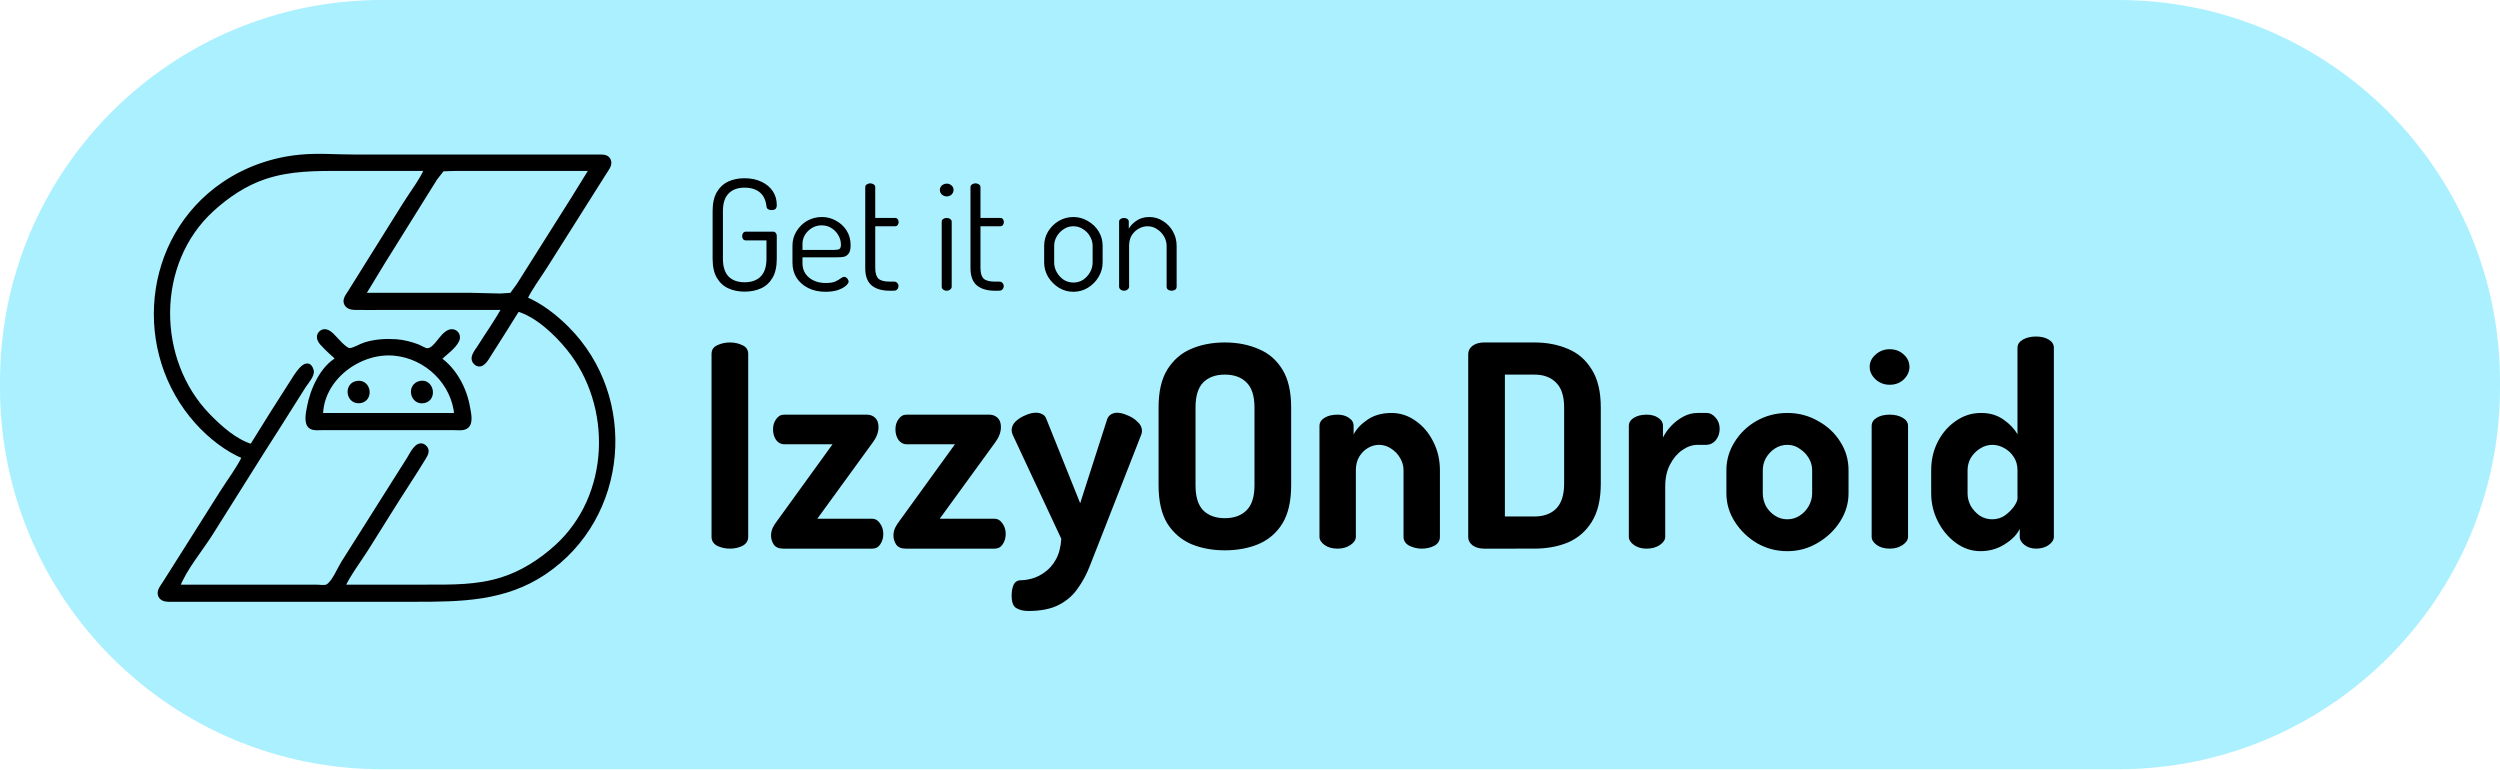
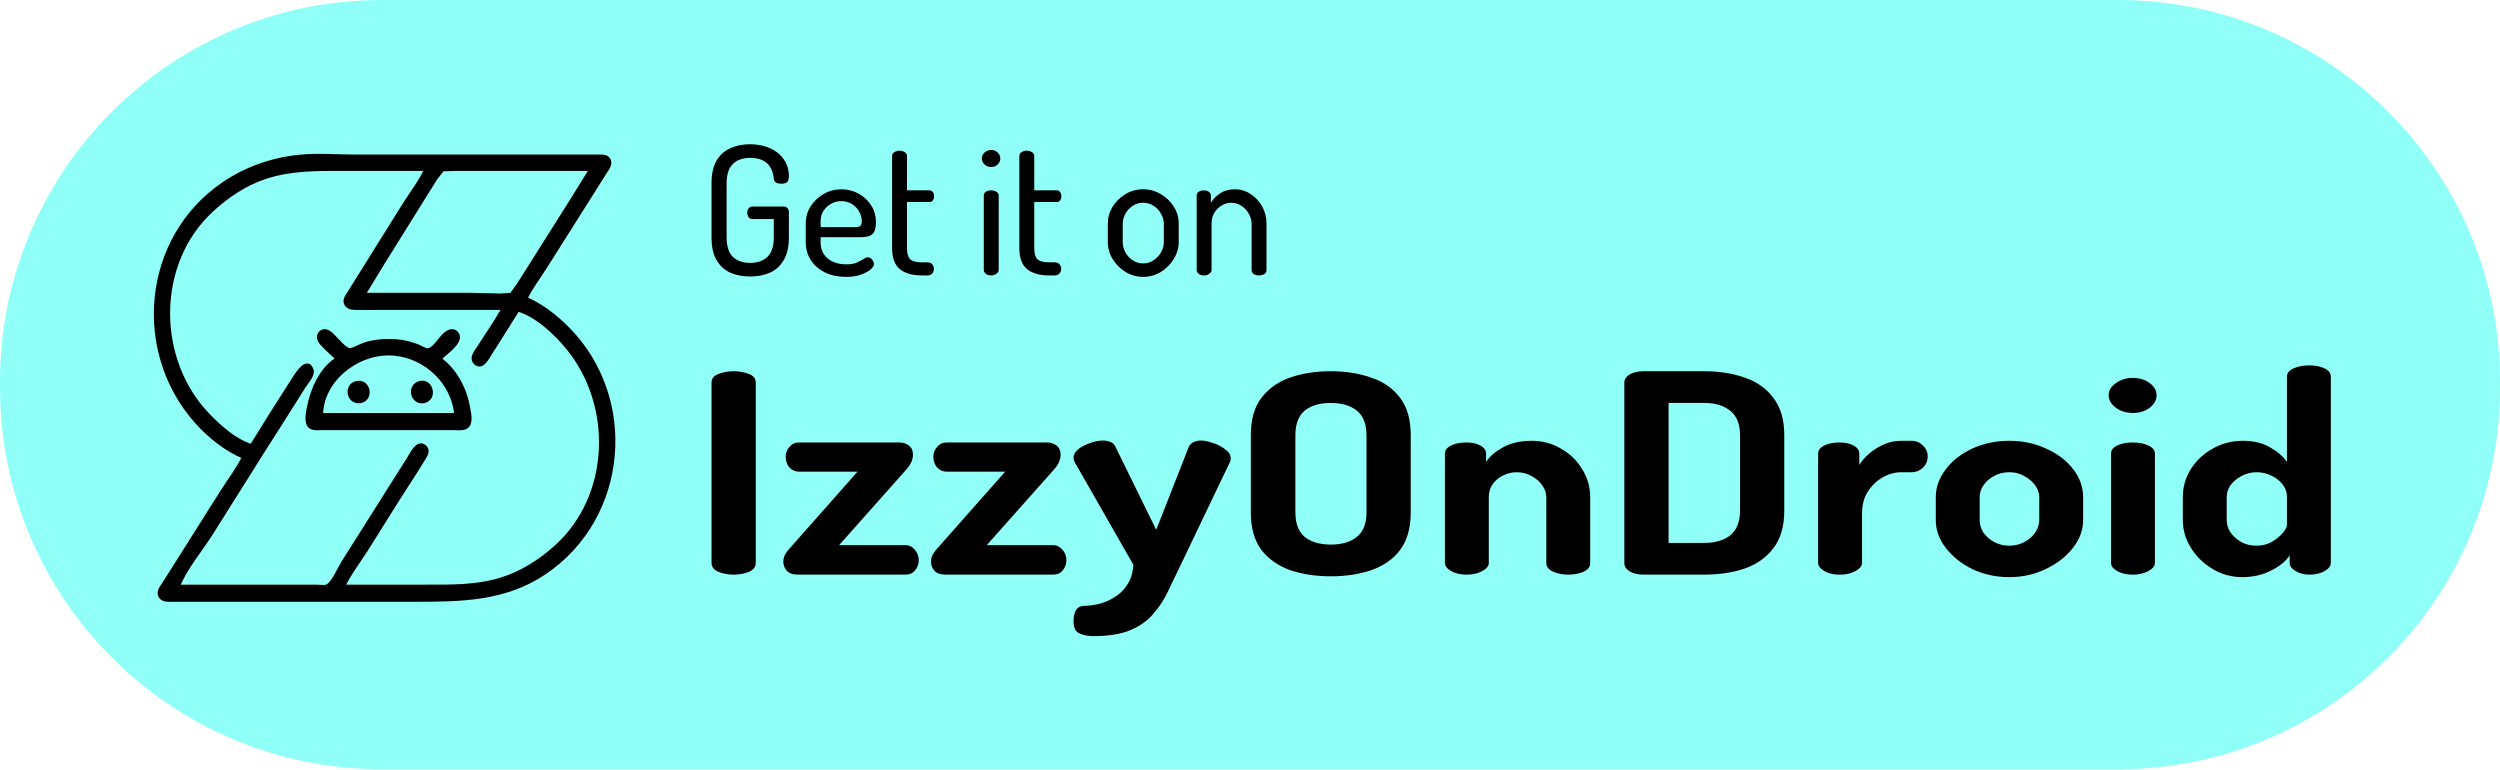
<svg xmlns="http://www.w3.org/2000/svg" width="260" height="80" viewBox="0 0 260 80" fill="none" version="1.1" id="svg4">
  <defs id="defs4">
    <rect x="78.556" y="21.772" width="163.584" height="37.66" id="rect5" />
    <rect x="82.675" y="15.593" width="160.642" height="54.136" id="rect4" />
    <rect x="545.271" y="129.386" width="170.54" height="37.73" id="rect5878" />
    <rect x="79.48" y="243.986" width="98.107" height="19.632" id="rect5297" />
+     <rect x="545.271" y="129.386" width="141.004" height="40.574" id="rect5878-3" />
+     <rect x="79.48" y="243.986" width="97.837" height="25.86" id="rect5297-6" />
  </defs>
-   <rect width="260" height="80" rx="39.695" fill="#1D5128" id="rect" style="fill:#9bedff;fill-opacity:0.835;stroke-width:1.992" x="0" y="0" />
-   <path style="font-weight:bold;font-size:29.381px;line-height:1.25;font-family:Dosis;-inkscape-font-specification:'Dosis Bold';white-space:pre;fill:#000000" d="m 548.944,156.931 q -0.705,0 -1.322,-0.294 -0.588,-0.323 -0.588,-0.94 v -19.039 q 0,-0.646 0.588,-0.911 0.617,-0.294 1.322,-0.294 0.735,0 1.322,0.294 0.588,0.264 0.588,0.911 v 19.039 q 0,0.617 -0.588,0.94 -0.588,0.294 -1.322,0.294 z m 5.582,0 q -0.705,0 -0.999,-0.411 -0.294,-0.441 -0.294,-0.94 0,-0.441 0.176,-0.823 0.206,-0.411 0.47,-0.735 l 5.759,-7.962 h -5.053 q -0.47,0 -0.823,-0.441 -0.323,-0.47 -0.323,-1.116 0,-0.617 0.323,-1.058 0.323,-0.47 0.823,-0.47 h 8.638 q 0.499,0 0.852,0.323 0.353,0.323 0.353,0.97 0,0.793 -0.588,1.587 l -5.788,7.962 h 5.729 q 0.47,0 0.793,0.47 0.353,0.47 0.353,1.116 0,0.617 -0.323,1.087 -0.294,0.441 -0.823,0.441 z m 12.751,0 q -0.705,0 -0.999,-0.411 -0.294,-0.441 -0.294,-0.94 0,-0.441 0.176,-0.823 0.206,-0.411 0.47,-0.735 l 5.759,-7.962 h -5.053 q -0.47,0 -0.823,-0.441 -0.323,-0.47 -0.323,-1.116 0,-0.617 0.323,-1.058 0.323,-0.47 0.823,-0.47 h 8.638 q 0.499,0 0.852,0.323 0.353,0.323 0.353,0.97 0,0.793 -0.588,1.587 l -5.788,7.962 h 5.729 q 0.47,0 0.793,0.47 0.353,0.47 0.353,1.116 0,0.617 -0.323,1.087 -0.294,0.441 -0.823,0.441 z m 12.751,6.493 q -0.735,0 -1.234,-0.294 -0.499,-0.264 -0.499,-1.322 0,-0.646 0.206,-1.116 0.235,-0.47 0.764,-0.47 0.499,0 1.146,-0.176 0.676,-0.176 1.352,-0.676 0.676,-0.47 1.146,-1.322 0.47,-0.823 0.558,-2.145 l -5.053,-10.812 q -0.118,-0.264 -0.118,-0.499 0,-0.499 0.411,-0.911 0.441,-0.411 1.028,-0.646 0.588,-0.264 1.087,-0.264 0.353,0 0.646,0.147 0.323,0.147 0.441,0.499 l 3.526,8.785 2.821,-8.785 q 0.147,-0.353 0.441,-0.499 0.294,-0.147 0.588,-0.147 0.441,0 1.058,0.264 0.617,0.235 1.058,0.676 0.47,0.411 0.47,0.94 0,0.264 -0.088,0.441 l -4.29,10.959 q -0.529,1.322 -1.028,2.615 -0.499,1.322 -1.263,2.38 -0.735,1.087 -1.969,1.733 -1.234,0.646 -3.203,0.646 z m 20.478,-6.317 q -1.939,0 -3.496,-0.646 -1.557,-0.676 -2.497,-2.145 -0.911,-1.498 -0.911,-3.966 v -8.138 q 0,-2.468 0.911,-3.937 0.94,-1.498 2.468,-2.145 1.557,-0.676 3.526,-0.676 1.939,0 3.496,0.676 1.587,0.646 2.497,2.145 0.911,1.469 0.911,3.937 v 8.138 q 0,2.468 -0.911,3.966 -0.911,1.469 -2.497,2.145 -1.557,0.646 -3.496,0.646 z m 0,-3.349 q 1.44,0 2.262,-0.823 0.823,-0.823 0.823,-2.586 v -8.138 q 0,-1.763 -0.823,-2.586 -0.823,-0.823 -2.262,-0.823 -1.44,0 -2.262,0.823 -0.793,0.823 -0.793,2.586 v 8.138 q 0,1.763 0.793,2.586 0.823,0.823 2.262,0.823 z m 11.737,3.173 q -0.823,0 -1.352,-0.382 -0.529,-0.382 -0.529,-0.852 v -11.547 q 0,-0.529 0.529,-0.852 0.529,-0.323 1.352,-0.323 0.705,0 1.175,0.323 0.499,0.323 0.499,0.852 v 0.881 q 0.441,-0.852 1.44,-1.528 1.028,-0.705 2.497,-0.705 1.381,0 2.527,0.823 1.146,0.793 1.822,2.145 0.705,1.352 0.705,2.997 v 6.934 q 0,0.617 -0.588,0.94 -0.588,0.294 -1.322,0.294 -0.646,0 -1.263,-0.294 -0.617,-0.323 -0.617,-0.94 v -6.934 q 0,-0.676 -0.353,-1.263 -0.323,-0.588 -0.911,-0.97 -0.588,-0.411 -1.293,-0.411 -0.588,0 -1.146,0.323 -0.558,0.323 -0.911,0.911 -0.353,0.588 -0.353,1.41 v 6.934 q 0,0.47 -0.558,0.852 -0.558,0.382 -1.352,0.382 z m 15.288,0 q -0.764,0 -1.234,-0.353 -0.441,-0.353 -0.441,-0.852 v -19.068 q 0,-0.499 0.441,-0.852 0.47,-0.353 1.234,-0.353 h 5.2 q 1.969,0 3.526,0.676 1.557,0.646 2.468,2.145 0.94,1.469 0.94,3.937 v 7.962 q 0,2.468 -0.94,3.966 -0.911,1.469 -2.468,2.145 -1.557,0.646 -3.526,0.646 z m 2.145,-3.349 h 3.056 q 1.469,0 2.292,-0.823 0.823,-0.852 0.823,-2.586 v -7.962 q 0,-1.733 -0.823,-2.556 -0.823,-0.852 -2.262,-0.852 h -3.085 z m 14.763,3.349 q -0.793,0 -1.322,-0.382 -0.529,-0.382 -0.529,-0.852 v -11.547 q 0,-0.529 0.529,-0.852 0.529,-0.323 1.322,-0.323 0.735,0 1.205,0.323 0.499,0.323 0.499,0.852 v 1.205 q 0.323,-0.646 0.852,-1.205 0.558,-0.588 1.263,-0.97 0.705,-0.382 1.498,-0.382 h 0.911 q 0.558,0 0.97,0.499 0.411,0.47 0.411,1.146 0,0.705 -0.411,1.205 -0.411,0.47 -0.97,0.47 h -0.911 q -0.823,0 -1.616,0.558 -0.764,0.529 -1.263,1.498 -0.499,0.94 -0.499,2.292 v 5.23 q 0,0.47 -0.558,0.852 -0.558,0.382 -1.381,0.382 z m 14.658,0.264 q -1.704,0 -3.144,-0.823 -1.44,-0.852 -2.321,-2.233 -0.881,-1.381 -0.881,-2.967 v -2.409 q 0,-1.587 0.852,-2.938 0.852,-1.381 2.292,-2.204 1.469,-0.823 3.203,-0.823 1.733,0 3.173,0.823 1.469,0.793 2.321,2.145 0.881,1.352 0.881,2.997 v 2.409 q 0,1.557 -0.881,2.938 -0.881,1.381 -2.35,2.233 -1.44,0.852 -3.144,0.852 z m 0,-3.32 q 0.705,0 1.293,-0.382 0.588,-0.382 0.94,-0.999 0.353,-0.646 0.353,-1.322 v -2.409 q 0,-0.676 -0.353,-1.263 -0.353,-0.588 -0.94,-0.97 -0.558,-0.411 -1.293,-0.411 -0.705,0 -1.293,0.382 -0.588,0.382 -0.94,0.999 -0.323,0.588 -0.323,1.263 v 2.409 q 0,0.676 0.323,1.322 0.353,0.617 0.94,0.999 0.588,0.382 1.293,0.382 z m 10.665,-14.015 q -0.852,0 -1.469,-0.558 -0.617,-0.588 -0.617,-1.293 0,-0.764 0.617,-1.293 0.617,-0.558 1.469,-0.558 0.881,0 1.469,0.558 0.588,0.529 0.588,1.293 0,0.705 -0.588,1.293 -0.588,0.558 -1.469,0.558 z m 0,17.07 q -0.823,0 -1.352,-0.382 -0.529,-0.382 -0.529,-0.852 v -11.547 q 0,-0.529 0.529,-0.852 0.529,-0.323 1.352,-0.323 0.793,0 1.352,0.323 0.558,0.323 0.558,0.852 v 11.547 q 0,0.47 -0.558,0.852 -0.558,0.382 -1.352,0.382 z m 9.461,0.264 q -1.381,0 -2.556,-0.852 -1.175,-0.852 -1.88,-2.233 -0.705,-1.381 -0.705,-2.938 v -2.409 q 0,-1.645 0.705,-2.997 0.705,-1.352 1.88,-2.145 1.175,-0.823 2.615,-0.823 1.381,0 2.35,0.705 0.97,0.676 1.44,1.528 v -9.02 q 0,-0.529 0.558,-0.852 0.558,-0.323 1.381,-0.323 0.793,0 1.322,0.323 0.529,0.323 0.529,0.852 v 19.685 q 0,0.47 -0.529,0.852 -0.529,0.382 -1.322,0.382 -0.705,0 -1.205,-0.382 -0.499,-0.382 -0.499,-0.852 v -0.823 q -0.441,0.911 -1.587,1.616 -1.116,0.705 -2.497,0.705 z m 1.205,-3.32 q 0.764,0 1.352,-0.411 0.588,-0.441 0.94,-0.94 0.353,-0.529 0.353,-0.823 v -2.938 q 0,-0.823 -0.411,-1.41 -0.382,-0.588 -0.999,-0.911 -0.588,-0.323 -1.205,-0.323 -0.705,0 -1.322,0.411 -0.588,0.382 -0.94,0.97 -0.323,0.588 -0.323,1.263 v 2.409 q 0,0.676 0.323,1.293 0.353,0.617 0.94,1.028 0.588,0.382 1.293,0.382 z" id="text5876" transform="matrix(0.9983861,0,0,0.9983861,-472.1515,-99.61923)" aria-label="IzzyOnDroid" />
-   <path style="font-size:16.026px;line-height:1.25;font-family:Dosis;-inkscape-font-specification:Dosis;white-space:pre;fill:#000000" d="m 83.904,259.107 q -0.93,0 -1.683,-0.337 -0.753,-0.337 -1.202,-1.09 -0.449,-0.753 -0.449,-2.003 v -4.952 q 0,-1.25 0.449,-2.003 0.449,-0.753 1.186,-1.09 0.753,-0.337 1.683,-0.337 1.026,0 1.779,0.369 0.753,0.353 1.17,0.978 0.417,0.625 0.417,1.442 0,0.288 -0.144,0.417 -0.144,0.112 -0.385,0.112 -0.224,0 -0.385,-0.096 -0.144,-0.096 -0.16,-0.304 -0.064,-0.609 -0.337,-1.042 -0.272,-0.433 -0.753,-0.657 -0.481,-0.24 -1.186,-0.24 -1.074,0 -1.667,0.609 -0.593,0.593 -0.593,1.843 v 4.952 q 0,1.25 0.593,1.859 0.593,0.593 1.667,0.593 1.074,0 1.667,-0.593 0.609,-0.609 0.609,-1.859 v -1.907 H 84.048 q -0.192,0 -0.304,-0.128 -0.096,-0.144 -0.096,-0.321 0,-0.176 0.096,-0.321 0.112,-0.144 0.304,-0.144 h 2.805 q 0.192,0 0.288,0.128 0.112,0.128 0.112,0.304 v 2.388 q 0,1.25 -0.449,2.003 -0.449,0.753 -1.202,1.09 -0.753,0.337 -1.699,0.337 z m 8.43,0.016 q -1.01,0 -1.795,-0.385 -0.769,-0.385 -1.218,-1.058 -0.433,-0.689 -0.433,-1.603 v -1.779 q 0,-0.801 0.417,-1.474 0.417,-0.689 1.106,-1.09 0.705,-0.401 1.538,-0.401 0.801,0 1.474,0.385 0.689,0.369 1.106,1.026 0.417,0.657 0.417,1.522 0,0.609 -0.208,0.881 -0.208,0.272 -0.529,0.337 -0.304,0.048 -0.657,0.048 h -3.622 v 0.593 q 0,0.962 0.689,1.522 0.689,0.561 1.747,0.561 0.641,0 0.994,-0.16 0.353,-0.16 0.545,-0.321 0.208,-0.16 0.385,-0.16 0.128,0 0.224,0.096 0.112,0.08 0.16,0.192 0.064,0.112 0.064,0.208 0,0.176 -0.288,0.433 -0.288,0.256 -0.833,0.449 -0.545,0.176 -1.282,0.176 z m -2.404,-4.359 h 3.205 q 0.481,0 0.641,-0.096 0.16,-0.112 0.16,-0.449 0,-0.513 -0.256,-0.962 -0.256,-0.465 -0.705,-0.753 -0.449,-0.304 -1.042,-0.304 -0.545,0 -1.01,0.272 -0.449,0.272 -0.721,0.705 -0.272,0.433 -0.272,0.978 z m 9.087,4.247 q -1.234,0 -1.891,-0.561 -0.657,-0.561 -0.657,-1.795 v -8.43 q 0,-0.192 0.16,-0.288 0.176,-0.112 0.353,-0.112 0.208,0 0.369,0.112 0.16,0.096 0.16,0.288 v 3.205 h 2.083 q 0.16,0 0.256,0.128 0.096,0.128 0.096,0.304 0,0.176 -0.096,0.304 -0.096,0.128 -0.256,0.128 h -2.083 v 4.359 q 0,0.785 0.337,1.106 0.337,0.304 1.17,0.304 h 0.449 q 0.224,0 0.337,0.144 0.128,0.128 0.128,0.321 0,0.192 -0.128,0.337 -0.112,0.144 -0.337,0.144 z m 5.946,-9.824 q -0.288,0 -0.513,-0.192 -0.208,-0.208 -0.208,-0.481 0,-0.272 0.208,-0.465 0.224,-0.192 0.513,-0.192 0.288,0 0.497,0.192 0.208,0.192 0.208,0.465 0,0.272 -0.208,0.481 -0.208,0.192 -0.497,0.192 z m -0.016,9.824 q -0.208,0 -0.369,-0.128 -0.144,-0.128 -0.144,-0.288 v -6.763 q 0,-0.192 0.144,-0.288 0.16,-0.112 0.369,-0.112 0.224,0 0.369,0.112 0.16,0.096 0.16,0.288 v 6.763 q 0,0.16 -0.16,0.288 -0.144,0.128 -0.369,0.128 z m 5.032,0 q -1.234,0 -1.891,-0.561 -0.657,-0.561 -0.657,-1.795 v -8.43 q 0,-0.192 0.16,-0.288 0.176,-0.112 0.353,-0.112 0.208,0 0.369,0.112 0.16,0.096 0.16,0.288 v 3.205 h 2.083 q 0.16,0 0.256,0.128 0.096,0.128 0.096,0.304 0,0.176 -0.096,0.304 -0.096,0.128 -0.256,0.128 h -2.083 v 4.359 q 0,0.785 0.337,1.106 0.337,0.304 1.17,0.304 h 0.449 q 0.224,0 0.337,0.144 0.128,0.128 0.128,0.321 0,0.192 -0.128,0.337 -0.112,0.144 -0.337,0.144 z m 8.173,0.112 q -0.817,0 -1.506,-0.417 -0.689,-0.433 -1.122,-1.122 -0.417,-0.705 -0.417,-1.506 v -1.731 q 0,-0.817 0.401,-1.49 0.417,-0.689 1.106,-1.106 0.705,-0.417 1.538,-0.417 0.817,0 1.506,0.417 0.705,0.401 1.122,1.074 0.417,0.673 0.417,1.522 v 1.731 q 0,0.785 -0.417,1.49 -0.417,0.705 -1.122,1.138 -0.689,0.417 -1.506,0.417 z m 0,-0.962 q 0.561,0 1.01,-0.288 0.449,-0.304 0.721,-0.785 0.272,-0.481 0.272,-1.01 v -1.731 q 0,-0.529 -0.272,-0.994 -0.256,-0.465 -0.721,-0.753 -0.449,-0.304 -1.01,-0.304 -0.561,0 -1.01,0.304 -0.449,0.288 -0.721,0.753 -0.272,0.465 -0.272,0.994 v 1.731 q 0,0.529 0.272,1.01 0.272,0.481 0.721,0.785 0.465,0.288 1.01,0.288 z m 5.273,0.849 q -0.208,0 -0.369,-0.128 -0.144,-0.128 -0.144,-0.288 v -6.763 q 0,-0.192 0.144,-0.288 0.16,-0.112 0.369,-0.112 0.208,0 0.353,0.112 0.144,0.096 0.144,0.288 v 0.721 q 0.256,-0.465 0.801,-0.833 0.545,-0.385 1.346,-0.385 0.769,0 1.41,0.417 0.657,0.401 1.042,1.09 0.385,0.673 0.385,1.506 v 4.247 q 0,0.208 -0.16,0.321 -0.16,0.096 -0.369,0.096 -0.176,0 -0.353,-0.096 -0.16,-0.112 -0.16,-0.321 v -4.247 q 0,-0.529 -0.272,-0.994 -0.272,-0.465 -0.721,-0.753 -0.449,-0.304 -0.994,-0.304 -0.481,0 -0.929,0.256 -0.433,0.24 -0.721,0.689 -0.272,0.449 -0.272,1.106 v 4.247 q 0,0.16 -0.16,0.288 -0.144,0.128 -0.369,0.128 z" id="text5295" transform="matrix(0.9983861,0,0,0.9983861,-6.328214,-228.3586)" aria-label="Get it on" />
+   <rect width="260" height="80" rx="39.695" fill="#1D5128" id="rect" style="fill:#79fff5;fill-opacity:0.835;stroke-width:1.992" x="0" y="0" />
  <path style="fill:#000000;fill-opacity:1;stroke:#000000;stroke-width:0.502;stroke-dasharray:none;stroke-opacity:1" d="m 25.435,47.498 c -0.596,1.26 -1.508,2.437 -2.255,3.615 -1.463,2.307 -2.925,4.615 -4.376,6.929 -0.552,0.881 -1.119,1.753 -1.668,2.636 -0.196,0.315 -0.565,0.729 -0.477,1.129 0.093,0.423 0.495,0.522 0.868,0.527 0.878,0.012 1.758,2.9e-4 2.636,2.9e-4 h 11.221 11.748 c 4.786,0 9.348,-0.04 13.48,-2.826 8.533,-5.752 9.542,-18.136 2.335,-25.34 -1.238,-1.237 -2.739,-2.409 -4.368,-3.088 0.559,-1.183 1.409,-2.28 2.105,-3.389 1.499,-2.39 3.02,-4.765 4.519,-7.154 l 1.664,-2.636 c 0.195,-0.312 0.552,-0.732 0.443,-1.129 -0.118,-0.429 -0.53,-0.451 -0.899,-0.452 H 59.776 48.63 36.807 c -1.833,0 -3.749,-0.161 -5.573,0.013 -2.856,0.272 -5.61,1.23 -7.983,2.851 -8.241,5.629 -9.28,17.415 -2.724,24.7 1.336,1.485 3.049,2.841 4.908,3.615 M 44.413,17.524 c -0.557,1.29 -1.509,2.499 -2.256,3.69 -1.368,2.182 -2.721,4.373 -4.095,6.552 -0.552,0.876 -1.106,1.753 -1.647,2.636 -0.176,0.287 -0.522,0.694 -0.423,1.054 0.122,0.441 0.573,0.522 0.964,0.527 0.979,0.012 1.958,2.9e-4 2.937,2.9e-4 h 12.577 c -0.762,1.431 -1.735,2.766 -2.592,4.142 -0.269,0.431 -0.885,1.086 -0.403,1.564 0.607,0.601 1.141,-0.463 1.41,-0.886 0.985,-1.553 1.979,-3.102 2.941,-4.669 2.036,0.586 4.021,2.471 5.318,4.067 4.849,5.967 4.588,15.412 -1.251,20.697 -1.649,1.493 -3.587,2.735 -5.724,3.4 -2.579,0.802 -5.162,0.755 -7.832,0.755 h -8.736 c 0.653,-1.396 1.656,-2.691 2.481,-3.991 1.462,-2.306 2.881,-4.641 4.372,-6.929 0.55,-0.844 1.086,-1.701 1.613,-2.561 0.217,-0.353 0.442,-0.767 0.033,-1.09 -0.678,-0.535 -1.269,0.808 -1.539,1.241 -1.099,1.764 -2.236,3.505 -3.331,5.272 -1.158,1.868 -2.36,3.708 -3.522,5.573 -0.414,0.665 -0.931,1.971 -1.584,2.408 -0.29,0.194 -0.899,0.077 -1.234,0.077 H 29.878 18.431 c 0.733,-1.937 2.35,-3.822 3.46,-5.573 2.337,-3.684 4.625,-7.401 6.985,-11.071 0.915,-1.424 1.796,-2.869 2.711,-4.293 0.24,-0.373 0.924,-1.109 0.788,-1.581 -0.415,-1.445 -1.672,0.747 -1.917,1.129 -1.443,2.245 -2.873,4.504 -4.269,6.778 -1.721,-0.496 -3.298,-1.915 -4.52,-3.163 -5.664,-5.788 -5.738,-15.965 0.378,-21.526 1.602,-1.457 3.428,-2.685 5.498,-3.375 2.664,-0.888 5.362,-0.855 8.133,-0.855 h 8.736 m 17.171,0 -1.954,3.163 -4.039,6.401 -1.617,2.561 -0.763,1.052 -1.191,0.077 -3.088,-0.075 H 37.71 l 2.105,-3.464 3.991,-6.401 1.459,-2.335 0.736,-0.934 1.424,-0.045 h 3.163 10.995 m -26.359,19.807 c -1.699,0.881 -2.733,3.257 -3.056,5.046 -0.093,0.517 -0.365,1.68 0.202,1.999 0.319,0.18 0.77,0.11 1.121,0.11 h 2.41 8.811 2.561 c 0.373,0 0.87,0.079 1.197,-0.14 0.543,-0.364 0.255,-1.432 0.165,-1.969 -0.322,-1.914 -1.393,-3.935 -3.018,-5.046 0.574,-0.574 1.556,-1.223 1.905,-1.958 0.247,-0.521 -0.226,-1.054 -0.775,-0.839 -0.834,0.326 -1.348,1.807 -2.227,1.931 -0.317,0.045 -0.793,-0.298 -1.086,-0.41 -0.721,-0.273 -1.488,-0.472 -2.259,-0.525 -1.057,-0.072 -2.147,-8.89e-4 -3.163,0.31 -0.51,0.156 -1.066,0.534 -1.582,0.612 -0.546,0.083 -1.567,-1.241 -1.958,-1.603 -0.294,-0.272 -0.74,-0.553 -1.097,-0.196 -0.318,0.318 -0.124,0.74 0.126,1.022 0.53,0.596 1.139,1.118 1.724,1.657 m 12.276,5.874 h -14.158 c 0.032,-3.86 4.008,-6.815 7.682,-6.464 3.369,0.322 6.207,3.053 6.477,6.464 M 37.183,39.859 c -1.189,0.156 -0.954,1.953 0.226,1.824 1.188,-0.129 0.959,-1.98 -0.226,-1.824 m 6.552,2.91e-4 c -1.219,0.237 -0.842,2.085 0.376,1.81 1.097,-0.248 0.737,-2.026 -0.376,-1.81 z" id="path1" />
+   <path style="font-weight:bold;font-size:27.971px;line-height:1.25;font-family:Dosis;-inkscape-font-specification:'Dosis Bold';white-space:pre;fill:#000000" d="m 548.768,155.609 q -0.671,0 -1.259,-0.28 -0.559,-0.308 -0.559,-0.895 v -18.125 q 0,-0.615 0.559,-0.867 0.587,-0.28 1.259,-0.28 0.699,0 1.259,0.28 0.559,0.252 0.559,0.867 v 18.125 q 0,0.587 -0.559,0.895 -0.559,0.28 -1.259,0.28 z m 5.314,0 q -0.671,0 -0.951,-0.392 -0.28,-0.42 -0.28,-0.895 0,-0.42 0.168,-0.783 0.196,-0.392 0.448,-0.699 l 5.482,-7.58 h -4.811 q -0.448,0 -0.783,-0.42 -0.308,-0.448 -0.308,-1.063 0,-0.587 0.308,-1.007 0.308,-0.448 0.783,-0.448 h 8.223 q 0.475,0 0.811,0.308 0.336,0.308 0.336,0.923 0,0.755 -0.559,1.51 l -5.51,7.58 h 5.454 q 0.448,0 0.755,0.448 0.336,0.448 0.336,1.063 0,0.587 -0.308,1.035 -0.28,0.42 -0.783,0.42 z m 12.139,0 q -0.671,0 -0.951,-0.392 -0.28,-0.42 -0.28,-0.895 0,-0.42 0.168,-0.783 0.196,-0.392 0.448,-0.699 l 5.482,-7.58 h -4.811 q -0.448,0 -0.783,-0.42 -0.308,-0.448 -0.308,-1.063 0,-0.587 0.308,-1.007 0.308,-0.448 0.783,-0.448 h 8.223 q 0.475,0 0.811,0.308 0.336,0.308 0.336,0.923 0,0.755 -0.559,1.51 l -5.51,7.58 h 5.454 q 0.448,0 0.755,0.448 0.336,0.448 0.336,1.063 0,0.587 -0.308,1.035 -0.28,0.42 -0.783,0.42 z m 12.139,6.182 q -0.699,0 -1.175,-0.28 -0.476,-0.252 -0.476,-1.259 0,-0.615 0.196,-1.063 0.224,-0.448 0.727,-0.448 0.476,0 1.091,-0.168 0.643,-0.168 1.287,-0.643 0.643,-0.448 1.091,-1.259 0.448,-0.783 0.531,-2.042 l -4.811,-10.293 q -0.112,-0.252 -0.112,-0.475 0,-0.476 0.392,-0.867 0.42,-0.392 0.979,-0.615 0.559,-0.252 1.035,-0.252 0.336,0 0.615,0.14 0.308,0.14 0.42,0.475 l 3.357,8.363 2.685,-8.363 q 0.14,-0.336 0.42,-0.475 0.28,-0.14 0.559,-0.14 0.42,0 1.007,0.252 0.587,0.224 1.007,0.643 0.448,0.392 0.448,0.895 0,0.252 -0.084,0.42 l -4.084,10.433 q -0.503,1.259 -0.979,2.489 -0.475,1.259 -1.203,2.266 -0.699,1.035 -1.874,1.65 -1.175,0.615 -3.049,0.615 z m 19.496,-6.014 q -1.846,0 -3.329,-0.615 -1.482,-0.643 -2.378,-2.042 -0.867,-1.427 -0.867,-3.776 v -7.748 q 0,-2.35 0.867,-3.748 0.895,-1.427 2.35,-2.042 1.482,-0.643 3.357,-0.643 1.846,0 3.329,0.643 1.51,0.615 2.378,2.042 0.867,1.399 0.867,3.748 v 7.748 q 0,2.35 -0.867,3.776 -0.867,1.399 -2.378,2.042 -1.482,0.615 -3.329,0.615 z m 0,-3.189 q 1.371,0 2.154,-0.783 0.783,-0.783 0.783,-2.461 v -7.748 q 0,-1.678 -0.783,-2.461 -0.783,-0.783 -2.154,-0.783 -1.371,0 -2.154,0.783 -0.755,0.783 -0.755,2.461 v 7.748 q 0,1.678 0.755,2.461 0.783,0.783 2.154,0.783 z m 11.174,3.021 q -0.783,0 -1.287,-0.364 -0.503,-0.364 -0.503,-0.811 V 143.442 q 0,-0.503 0.503,-0.811 0.503,-0.308 1.287,-0.308 0.671,0 1.119,0.308 0.475,0.308 0.475,0.811 v 0.839 q 0.42,-0.811 1.371,-1.454 0.979,-0.671 2.378,-0.671 1.315,0 2.405,0.783 1.091,0.755 1.734,2.042 0.671,1.287 0.671,2.853 v 6.601 q 0,0.587 -0.559,0.895 -0.559,0.28 -1.259,0.28 -0.615,0 -1.203,-0.28 -0.587,-0.308 -0.587,-0.895 v -6.601 q 0,-0.643 -0.336,-1.203 -0.308,-0.559 -0.867,-0.923 -0.559,-0.392 -1.231,-0.392 -0.559,0 -1.091,0.308 -0.531,0.308 -0.867,0.867 -0.336,0.559 -0.336,1.343 v 6.601 q 0,0.448 -0.531,0.811 -0.531,0.364 -1.287,0.364 z m 14.555,0 q -0.727,0 -1.175,-0.336 -0.42,-0.336 -0.42,-0.811 v -18.153 q 0,-0.476 0.42,-0.811 0.448,-0.336 1.175,-0.336 h 4.951 q 1.874,0 3.357,0.643 1.482,0.615 2.35,2.042 0.895,1.399 0.895,3.748 v 7.58 q 0,2.35 -0.895,3.776 -0.867,1.399 -2.35,2.042 -1.482,0.615 -3.357,0.615 z m 2.042,-3.189 h 2.909 q 1.399,0 2.182,-0.783 0.783,-0.811 0.783,-2.461 v -7.58 q 0,-1.65 -0.783,-2.433 -0.783,-0.811 -2.154,-0.811 h -2.937 z m 14.055,3.189 q -0.755,0 -1.259,-0.364 -0.503,-0.364 -0.503,-0.811 V 143.442 q 0,-0.503 0.503,-0.811 0.503,-0.308 1.259,-0.308 0.699,0 1.147,0.308 0.476,0.308 0.476,0.811 v 1.147 q 0.308,-0.615 0.811,-1.147 0.531,-0.559 1.203,-0.923 0.671,-0.364 1.427,-0.364 h 0.867 q 0.531,0 0.923,0.476 0.392,0.448 0.392,1.091 0,0.671 -0.392,1.147 -0.392,0.448 -0.923,0.448 h -0.867 q -0.783,0 -1.538,0.531 -0.727,0.503 -1.203,1.427 -0.475,0.895 -0.475,2.182 v 4.979 q 0,0.448 -0.531,0.811 -0.531,0.364 -1.315,0.364 z m 13.954,0.252 q -1.622,0 -2.993,-0.783 -1.371,-0.811 -2.21,-2.126 -0.839,-1.315 -0.839,-2.825 v -2.294 q 0,-1.51 0.811,-2.797 0.811,-1.315 2.182,-2.098 1.399,-0.783 3.049,-0.783 1.65,0 3.021,0.783 1.399,0.755 2.21,2.042 0.839,1.287 0.839,2.853 v 2.294 q 0,1.482 -0.839,2.797 -0.839,1.315 -2.238,2.126 -1.371,0.811 -2.993,0.811 z m 0,-3.161 q 0.671,0 1.231,-0.364 0.559,-0.364 0.895,-0.951 0.336,-0.615 0.336,-1.259 v -2.294 q 0,-0.643 -0.336,-1.203 -0.336,-0.559 -0.895,-0.923 -0.531,-0.392 -1.231,-0.392 -0.671,0 -1.231,0.364 -0.559,0.364 -0.895,0.951 -0.308,0.559 -0.308,1.203 v 2.294 q 0,0.643 0.308,1.259 0.336,0.587 0.895,0.951 0.559,0.364 1.231,0.364 z m 10.153,-13.342 q -0.811,0 -1.399,-0.531 -0.587,-0.559 -0.587,-1.231 0,-0.727 0.587,-1.231 0.587,-0.531 1.399,-0.531 0.839,0 1.399,0.531 0.559,0.503 0.559,1.231 0,0.671 -0.559,1.231 -0.559,0.531 -1.399,0.531 z m 0,16.251 q -0.783,0 -1.287,-0.364 -0.503,-0.364 -0.503,-0.811 V 143.442 q 0,-0.503 0.503,-0.811 0.503,-0.308 1.287,-0.308 0.755,0 1.287,0.308 0.531,0.308 0.531,0.811 v 10.993 q 0,0.448 -0.531,0.811 -0.531,0.364 -1.287,0.364 z m 9.007,0.252 q -1.315,0 -2.433,-0.811 -1.119,-0.811 -1.79,-2.126 -0.671,-1.315 -0.671,-2.797 v -2.294 q 0,-1.566 0.671,-2.853 0.671,-1.287 1.79,-2.042 1.119,-0.783 2.489,-0.783 1.315,0 2.238,0.671 0.923,0.643 1.371,1.454 v -8.587 q 0,-0.503 0.531,-0.811 0.531,-0.308 1.315,-0.308 0.755,0 1.259,0.308 0.503,0.308 0.503,0.811 v 18.741 q 0,0.448 -0.503,0.811 -0.503,0.364 -1.259,0.364 -0.671,0 -1.147,-0.364 -0.475,-0.364 -0.475,-0.811 v -0.783 q -0.42,0.867 -1.51,1.538 -1.063,0.671 -2.378,0.671 z m 1.147,-3.161 q 0.727,0 1.287,-0.392 0.559,-0.42 0.895,-0.895 0.336,-0.503 0.336,-0.783 v -2.797 q 0,-0.783 -0.392,-1.343 -0.364,-0.559 -0.951,-0.867 -0.559,-0.308 -1.147,-0.308 -0.671,0 -1.259,0.392 -0.559,0.364 -0.895,0.923 -0.308,0.559 -0.308,1.203 v 2.294 q 0,0.643 0.308,1.231 0.336,0.587 0.895,0.979 0.559,0.364 1.231,0.364 z" id="text5876" transform="matrix(1.265073,0,0,1.034598,-617.9313,-101.2313)" aria-label="IzzyOnDroid" />
+   <path style="font-weight:500;font-size:18.518px;line-height:1.25;font-family:Dosis;-inkscape-font-specification:'Dosis Medium';white-space:pre;fill:#000000" d="m 84.647,261.459 q -1.13,0 -2.037,-0.389 -0.889,-0.407 -1.426,-1.296 -0.519,-0.889 -0.519,-2.352 v -5.574 q 0,-1.463 0.519,-2.352 0.537,-0.889 1.426,-1.278 0.907,-0.407 2,-0.407 1.222,0 2.111,0.426 0.907,0.407 1.407,1.148 0.519,0.741 0.519,1.741 0,0.444 -0.204,0.611 -0.204,0.148 -0.574,0.148 -0.315,0 -0.537,-0.111 -0.222,-0.13 -0.241,-0.426 -0.074,-0.648 -0.333,-1.111 -0.259,-0.481 -0.778,-0.741 -0.519,-0.278 -1.333,-0.278 -1.148,0 -1.796,0.648 -0.63,0.63 -0.63,1.981 v 5.574 q 0,1.352 0.63,2 0.648,0.63 1.796,0.63 1.148,0 1.796,-0.63 0.648,-0.648 0.648,-2 v -1.889 h -2.204 q -0.259,0 -0.407,-0.204 -0.13,-0.204 -0.13,-0.444 0,-0.241 0.13,-0.444 0.148,-0.204 0.407,-0.204 h 3.222 q 0.259,0 0.389,0.167 0.148,0.167 0.148,0.407 v 2.611 q 0,1.463 -0.537,2.352 -0.519,0.889 -1.426,1.296 -0.907,0.389 -2.037,0.389 z m 9.87,0.037 q -1.204,0 -2.13,-0.444 -0.926,-0.463 -1.463,-1.259 -0.537,-0.815 -0.537,-1.889 v -1.944 q 0,-0.944 0.5,-1.741 0.519,-0.796 1.352,-1.278 0.833,-0.481 1.833,-0.481 0.963,0 1.759,0.444 0.815,0.444 1.296,1.204 0.5,0.759 0.5,1.759 0,0.741 -0.241,1.074 -0.241,0.315 -0.611,0.389 -0.37,0.074 -0.778,0.074 h -4.074 v 0.556 q 0,1.037 0.741,1.648 0.741,0.593 1.907,0.593 0.685,0 1.093,-0.185 0.407,-0.185 0.667,-0.352 0.259,-0.185 0.463,-0.185 0.204,0 0.333,0.13 0.148,0.111 0.222,0.278 0.074,0.167 0.074,0.296 0,0.241 -0.352,0.556 -0.352,0.296 -1.019,0.537 -0.648,0.222 -1.537,0.222 z m -2.593,-5.13 h 3.426 q 0.5,0 0.648,-0.111 0.167,-0.13 0.167,-0.481 0,-0.556 -0.278,-1.019 -0.259,-0.481 -0.741,-0.778 -0.481,-0.296 -1.093,-0.296 -0.574,0 -1.056,0.278 -0.481,0.259 -0.778,0.722 -0.296,0.463 -0.296,1.019 z m 10.444,4.981 q -1.5,0 -2.296,-0.667 -0.778,-0.667 -0.778,-2.13 v -9.537 q 0,-0.241 0.241,-0.389 0.241,-0.148 0.519,-0.148 0.296,0 0.537,0.148 0.241,0.148 0.241,0.389 v 3.556 h 2.333 q 0.222,0 0.333,0.185 0.13,0.185 0.13,0.426 0,0.241 -0.13,0.426 -0.111,0.167 -0.333,0.167 h -2.333 v 4.778 q 0,0.796 0.333,1.13 0.352,0.315 1.204,0.315 h 0.574 q 0.333,0 0.5,0.204 0.167,0.204 0.167,0.463 0,0.259 -0.167,0.481 -0.167,0.204 -0.5,0.204 z m 7.148,-11.185 q -0.389,0 -0.685,-0.259 -0.278,-0.278 -0.278,-0.63 0,-0.352 0.278,-0.611 0.296,-0.259 0.685,-0.259 0.407,0 0.667,0.259 0.278,0.259 0.278,0.611 0,0.352 -0.278,0.63 -0.259,0.259 -0.667,0.259 z m 0,11.185 q -0.333,0 -0.556,-0.167 -0.204,-0.185 -0.204,-0.389 v -7.685 q 0,-0.241 0.204,-0.389 0.222,-0.148 0.556,-0.148 0.315,0 0.537,0.148 0.241,0.148 0.241,0.389 v 7.685 q 0,0.204 -0.241,0.389 -0.222,0.167 -0.537,0.167 z m 5.981,0 q -1.5,0 -2.296,-0.667 -0.778,-0.667 -0.778,-2.13 v -9.537 q 0,-0.241 0.241,-0.389 0.241,-0.148 0.519,-0.148 0.296,0 0.537,0.148 0.241,0.148 0.241,0.389 v 3.556 h 2.333 q 0.222,0 0.333,0.185 0.13,0.185 0.13,0.426 0,0.241 -0.13,0.426 -0.111,0.167 -0.333,0.167 h -2.333 v 4.778 q 0,0.796 0.333,1.13 0.352,0.315 1.204,0.315 h 0.574 q 0.333,0 0.5,0.204 0.167,0.204 0.167,0.463 0,0.259 -0.167,0.481 -0.167,0.204 -0.5,0.204 z m 9.704,0.148 q -0.981,0 -1.815,-0.5 -0.833,-0.519 -1.333,-1.333 -0.5,-0.815 -0.5,-1.759 v -1.889 q 0,-0.944 0.481,-1.741 0.5,-0.815 1.333,-1.315 0.833,-0.5 1.833,-0.5 0.981,0 1.815,0.5 0.833,0.481 1.333,1.278 0.519,0.796 0.519,1.778 v 1.889 q 0,0.926 -0.519,1.759 -0.5,0.815 -1.333,1.333 -0.833,0.5 -1.815,0.5 z m 0,-1.389 q 0.593,0 1.056,-0.315 0.481,-0.315 0.778,-0.815 0.296,-0.519 0.296,-1.074 v -1.889 q 0,-0.537 -0.296,-1.037 -0.278,-0.5 -0.759,-0.815 -0.481,-0.315 -1.074,-0.315 -0.593,0 -1.074,0.315 -0.481,0.315 -0.759,0.815 -0.278,0.5 -0.278,1.037 v 1.889 q 0,0.556 0.278,1.074 0.278,0.5 0.759,0.815 0.481,0.315 1.074,0.315 z m 6.278,1.241 q -0.333,0 -0.556,-0.167 -0.204,-0.185 -0.204,-0.389 v -7.685 q 0,-0.241 0.204,-0.389 0.222,-0.148 0.556,-0.148 0.296,0 0.5,0.148 0.204,0.148 0.204,0.389 v 0.759 q 0.296,-0.537 0.926,-0.963 0.63,-0.444 1.556,-0.444 0.889,0 1.63,0.5 0.741,0.481 1.185,1.278 0.444,0.796 0.444,1.778 v 4.778 q 0,0.278 -0.241,0.426 -0.241,0.13 -0.537,0.13 -0.278,0 -0.519,-0.13 -0.241,-0.148 -0.241,-0.426 v -4.778 q 0,-0.537 -0.296,-1.037 -0.278,-0.5 -0.759,-0.815 -0.481,-0.315 -1.056,-0.315 -0.5,0 -0.963,0.278 -0.463,0.259 -0.759,0.741 -0.296,0.463 -0.296,1.148 v 4.778 q 0,0.204 -0.241,0.389 -0.222,0.167 -0.537,0.167 z" id="text5295" transform="matrix(1.008003,0,0,1.008003,-7.311221,-234.7937)" aria-label="Get it on" />
</svg>
